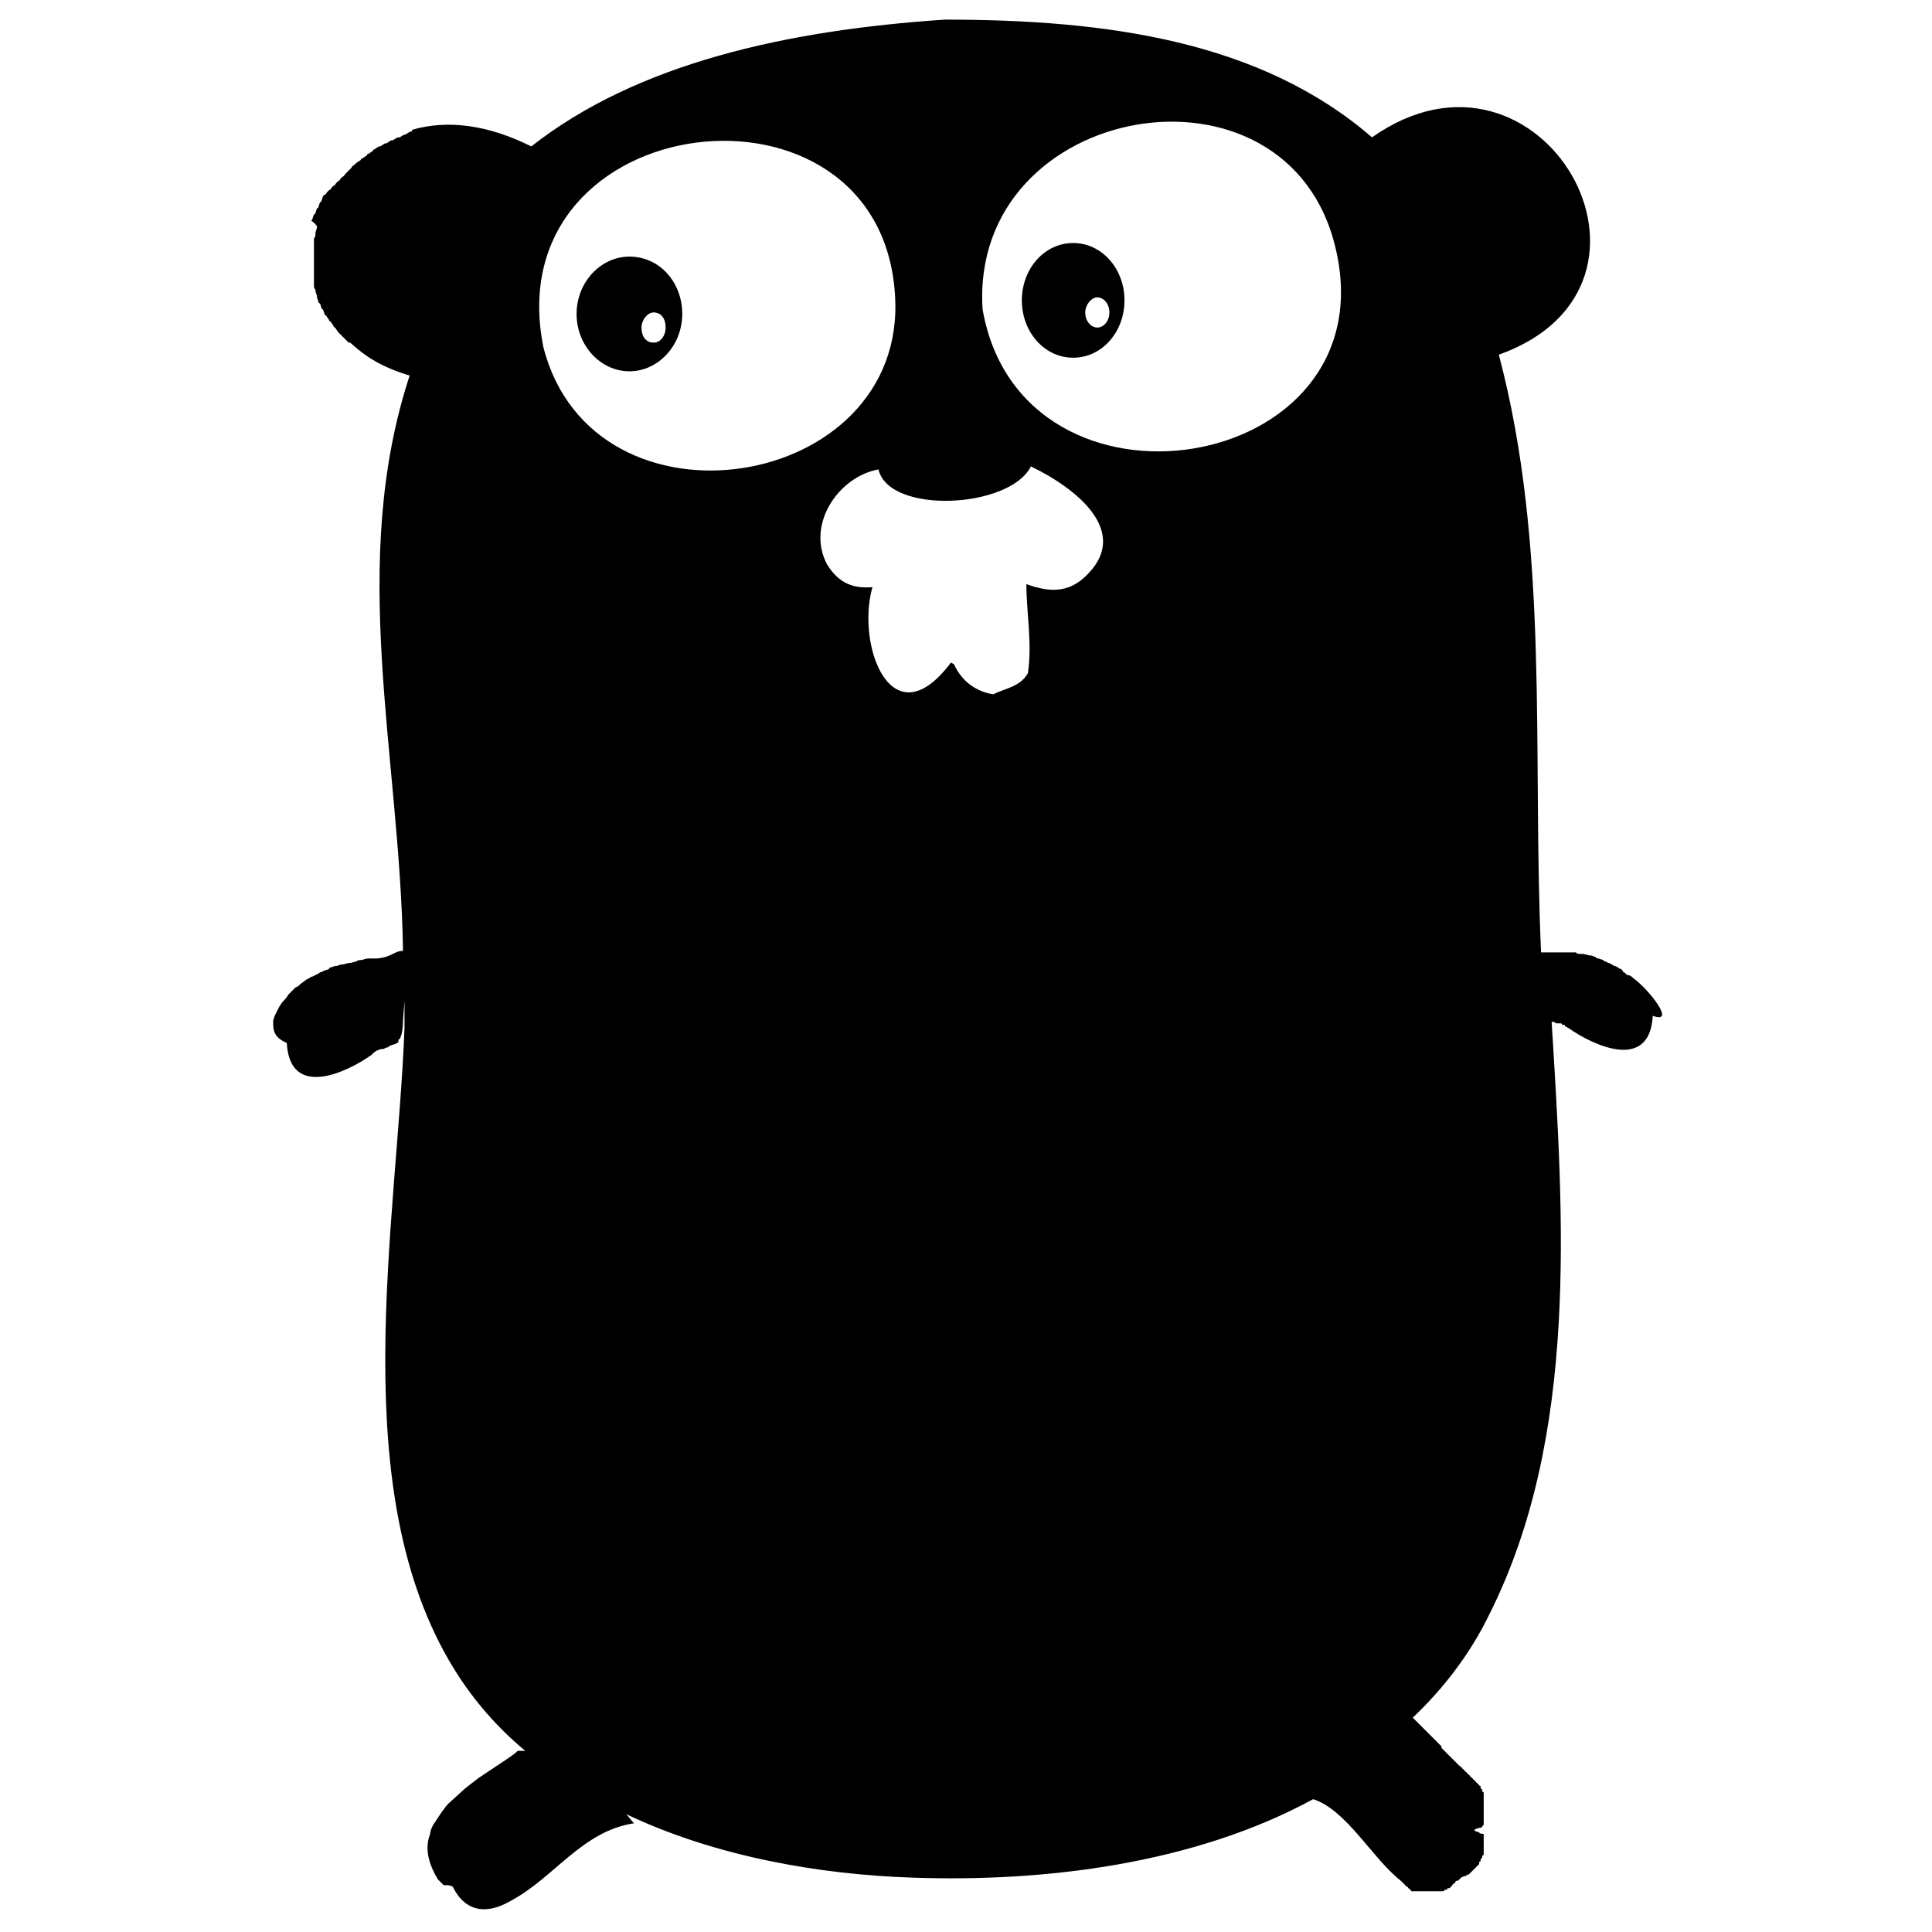
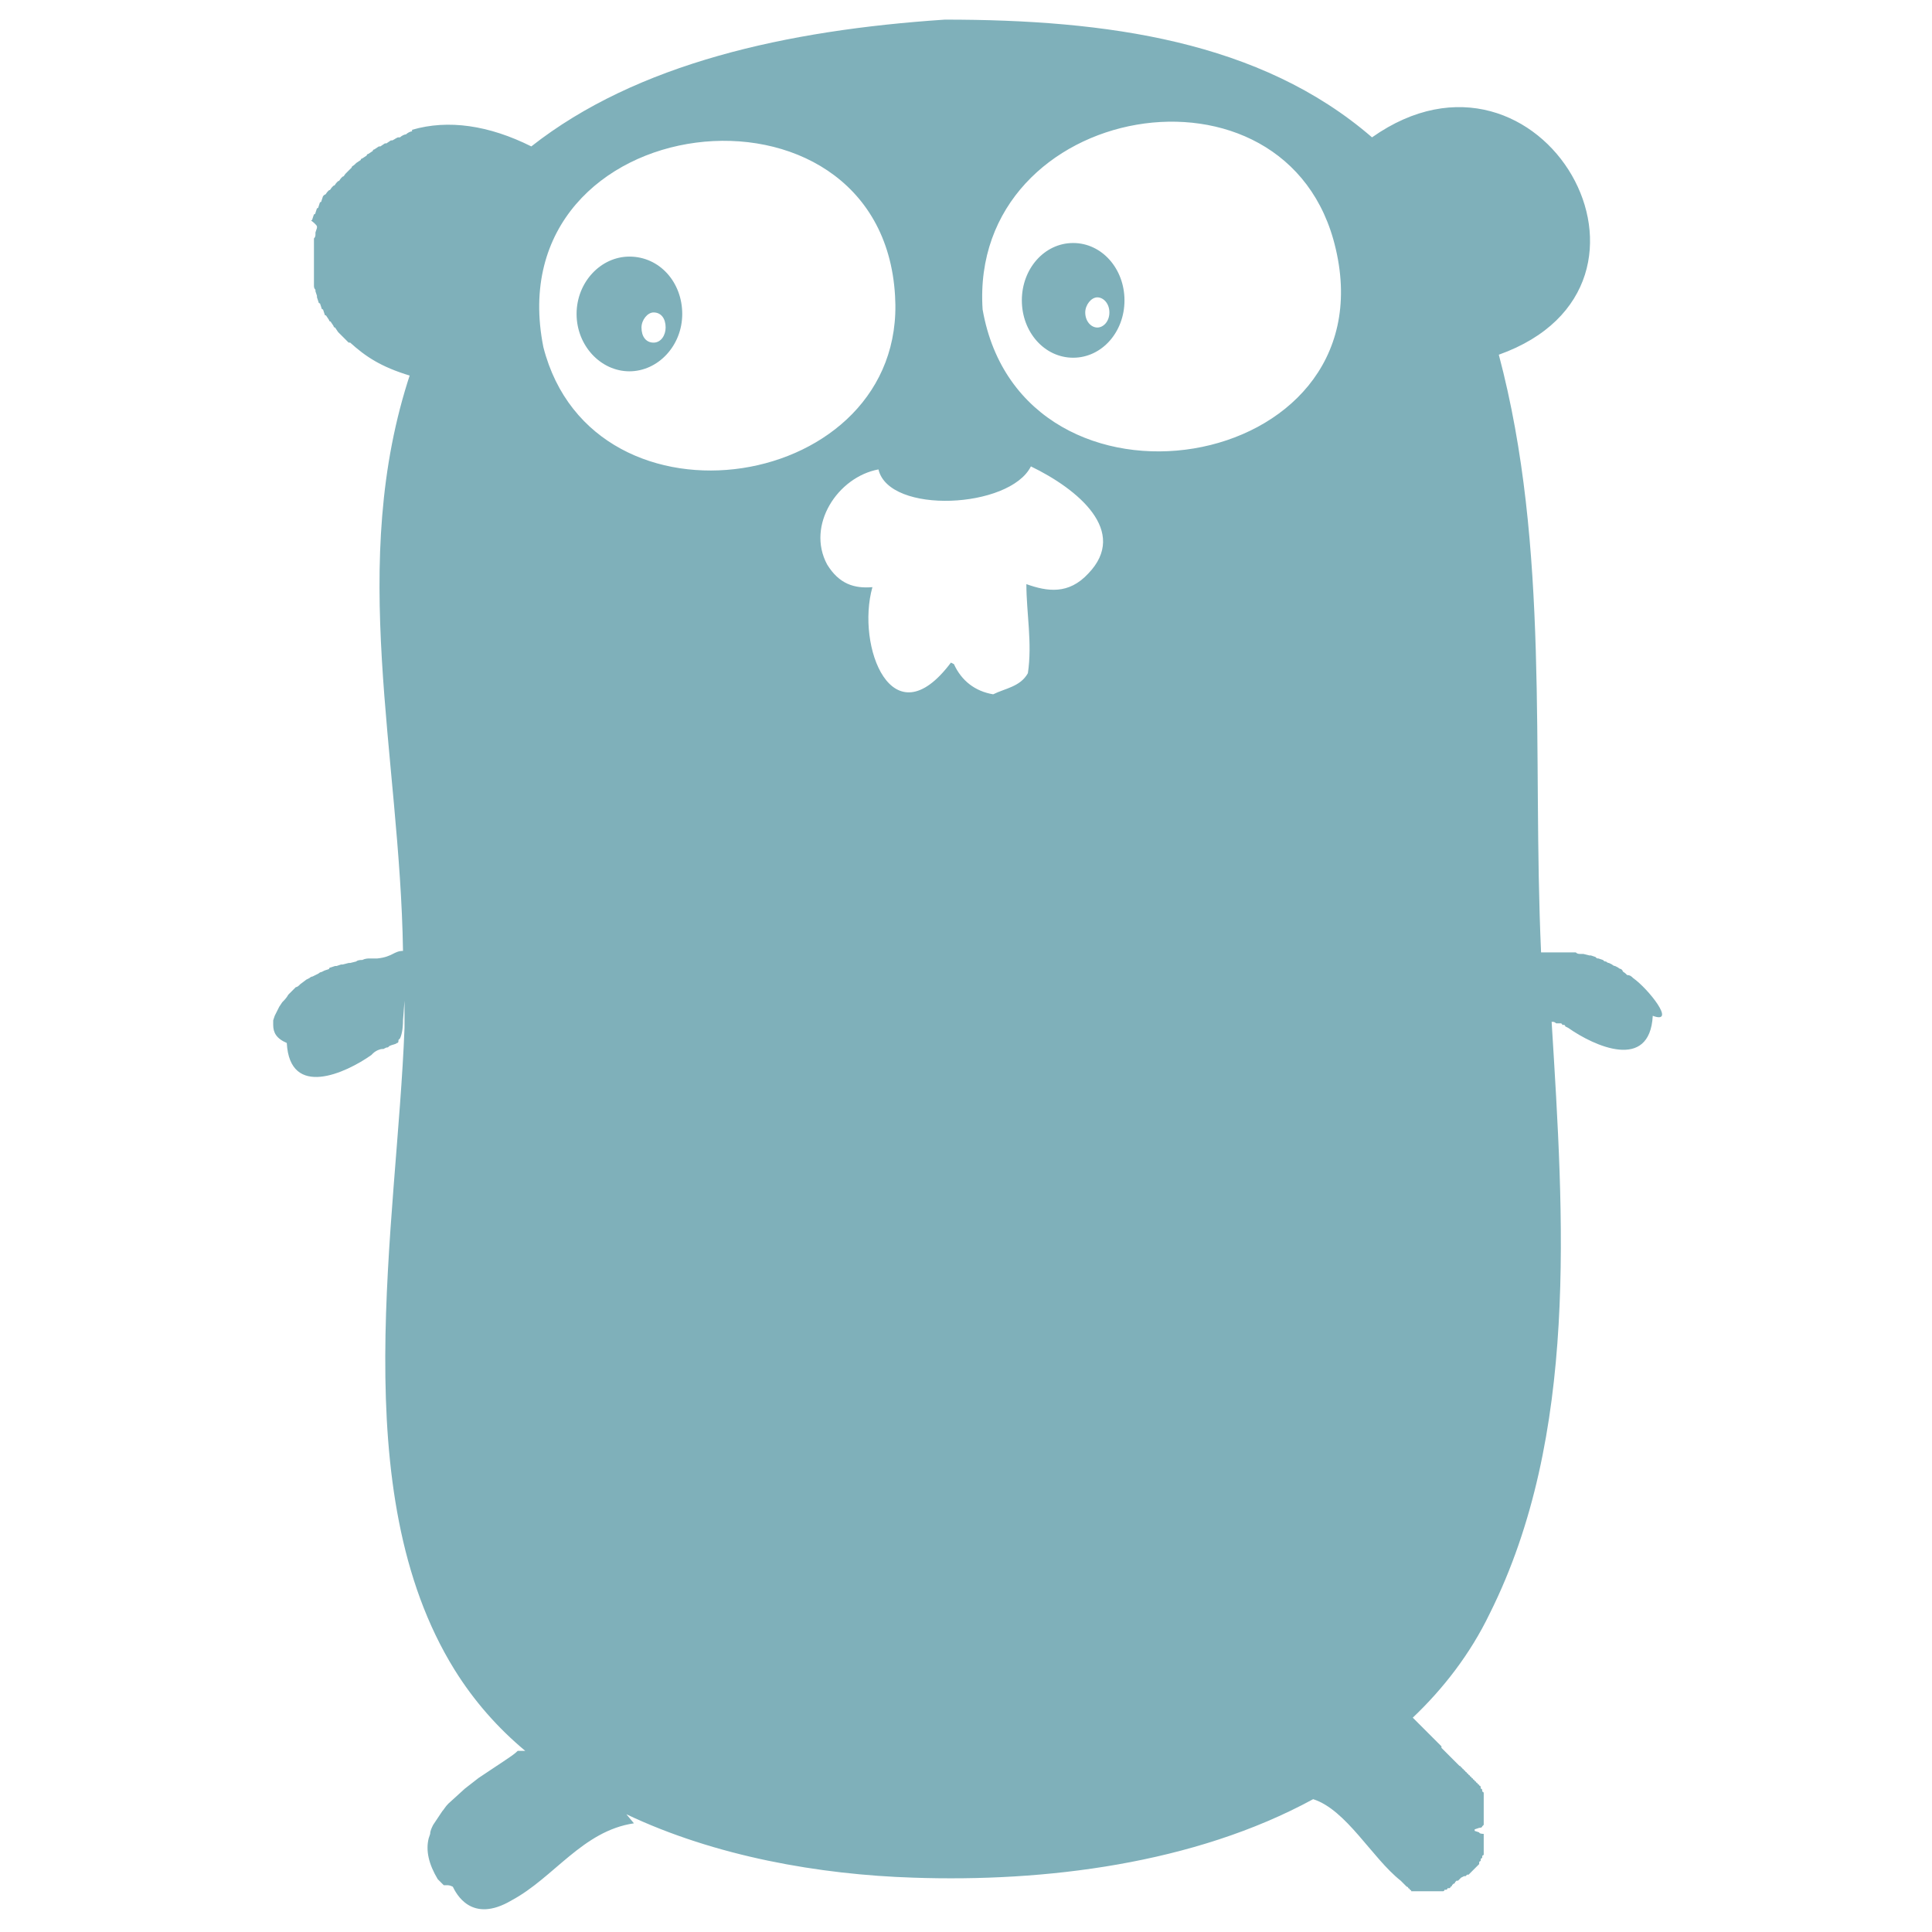
<svg xmlns="http://www.w3.org/2000/svg" viewBox="0 0 128 128">
-   <path d="M108.2 64.8c-.1-.1-.2-.2-.4-.2l-.1-.1c-.1-.1-.2-.1-.2-.2l-.1-.1c-.1 0-.2-.1-.2-.1l-.2-.1c-.1 0-.2-.1-.2-.1l-.2-.1c-.1 0-.2-.1-.2-.1-.1 0-.1 0-.2-.1l-.3-.1c-.1 0-.1 0-.2-.1l-.3-.1h-.1l-.4-.1h-.2c-.1 0-.2 0-.3-.1h-2.3c-.6-13.3.6-26.8-2.8-39.6 12.9-4.6 2.8-22.3-8.4-14.4-7.4-6.4-17.6-7.8-28.3-7.8-10.5.7-20.4 2.9-27.4 8.4-2.8-1.4-5.5-1.8-7.9-1.1v.1c-.1 0-.3.1-.4.2-.1 0-.3.1-.4.2h-.1c-.1 0-.2.1-.4.2h-.1l-.3.2h-.1l-.3.2h-.1l-.3.2s-.1 0-.1.1l-.3.2s-.1 0-.1.1l-.3.2s-.1 0-.1.1l-.3.2-.1.1c-.1.1-.2.1-.2.2l-.1.1-.2.2-.1.1c-.1.1-.1.2-.2.2l-.1.1c-.1.1-.1.2-.2.2l-.1.1c-.1.1-.1.2-.2.2l-.1.1c-.1.1-.1.2-.2.2l-.1.1c-.1.1-.1.2-.2.2l-.1.1-.1.3s0 .1-.1.1l-.1.3s0 .1-.1.1l-.1.3s0 .1-.1.1l-.1.3s0 .1-.1.1c.4.3.4.4.4.4v.1l-.1.3v.1c0 .1 0 .2-.1.3v3.1c0 .1 0 .2.1.3v.1l.1.3v.1l.1.3s0 .1.1.1l.1.3s0 .1.1.1l.1.3s0 .1.1.1l.2.3s0 .1.1.1l.2.3s0 .1.1.1l.2.3.1.1.3.3.3.3h.1c1 .9 2 1.6 4 2.2v-.2C23 37.3 26.5 50 26.7 63c-.6 0-.7.4-1.7.5h-.5c-.1 0-.3 0-.5.1-.1 0-.3 0-.4.1l-.4.1h-.1l-.4.1h-.1l-.3.1h-.1l-.3.1s-.1 0-.1.1l-.3.1-.2.1c-.1 0-.2.1-.2.1l-.2.1-.2.1c-.1 0-.2.1-.2.1l-.2.1-.4.3c-.1.1-.2.2-.3.2l-.4.4-.1.1c-.1.2-.3.4-.4.5l-.2.3-.3.6-.1.3v.3c0 .5.2.9.9 1.2.2 3.7 3.9 2 5.6.8l.1-.1c.2-.2.5-.3.6-.3h.1l.2-.1c.1 0 .1 0 .2-.1.2-.1.4-.1.5-.2.1 0 .1-.1.1-.2l.1-.1c.1-.2.2-.6.2-1.2l.1-1.3v1.8c-.5 13.1-4 30.7 3.3 42.5 1.3 2.1 2.9 3.9 4.7 5.4h-.5c-.2.2-.5.4-.8.6l-.9.6-.3.2-.6.4-.9.7-1.1 1c-.2.2-.3.4-.4.5l-.4.6-.2.3c-.1.2-.2.4-.2.6l-.1.3c-.2.8 0 1.7.6 2.7l.4.4h.2c.1 0 .2 0 .4.1.2.4 1.2 2.5 3.9.9 2.8-1.5 4.7-4.6 8.1-5.1l-.5-.6c5.9 2.8 12.8 4 19 4.2 8.7.3 18.6-.9 26.5-5.2 2.2.7 3.9 3.9 5.8 5.4l.1.1.1.1.1.1.1.1s.1 0 .1.1c0 0 .1 0 .1.1 0 0 .1 0 .1.1h2.1s.1 0 .1-.1h.1s.1 0 .1-.1h.1s.1 0 .1-.1c0 0 .1 0 .1-.1l.1-.1s.1 0 .1-.1l.1-.1h.1l.2-.2.2-.1h.1l.1-.1h.1l.1-.1.1-.1.1-.1.1-.1.1-.1.1-.1.1-.1v-.1s0-.1.1-.1v-.1s0-.1.1-.1v-.1s0-.1.1-.1v-1.4s-.3 0-.3-.1l-.3-.1v-.1l.3-.1s.2 0 .2-.1l.1-.1v-2.1s0-.1-.1-.1v-.1s0-.1-.1-.1v-.1s0-.1-.1-.1c0 0 0-.1-.1-.1 0 0 0-.1-.1-.1 0 0 0-.1-.1-.1 0 0 0-.1-.1-.1 0 0 0-.1-.1-.1 0 0 0-.1-.1-.1 0 0 0-.1-.1-.1 0 0 0-.1-.1-.1 0 0 0-.1-.1-.1 0 0 0-.1-.1-.1 0 0 0-.1-.1-.1 0 0 0-.1-.1-.1 0 0 0-.1-.1-.1l-.1-.1-.1-.1-.1-.1-.1-.1-.1-.1-.1-.1-.1-.1-.1-.1-.1-.1-.1-.1-.1-.1-.1-.1v-.1l-.1-.1-.1-.1-.1-.1-.1-.1-.1-.1-.1-.1-.1-.1-.1-.1-.1-.1-.1-.1-.1-.1-.1-.1-.1-.1-.1-.1-.1-.1-.1-.1-.1-.1-.1-.1-.1-.1c2-1.9 3.8-4.2 5.1-6.9 5.9-11.8 4.9-26.2 4.1-39.2h.1c.1 0 .2.1.2.1h.3s.1 0 .1.1h.1s.1 0 .1.1l.2.1c1.7 1.2 5.4 2.9 5.6-.8 1.6.6-.3-1.8-1.3-2.5zM36 23C32.8 7 58.4 4 59.3 19.6c.8 13-20 16.3-23.3 3.4zm36.1 15c-1.3 1.4-2.7 1.2-4.1.7 0 1.9.4 3.9.1 5.9-.5.9-1.5 1-2.3 1.4-1.2-.2-2.1-.9-2.6-2l-.2-.1c-3.9 5.2-6.3-1.1-5.2-5-1.2.1-2.2-.2-3-1.5-1.4-2.6.7-5.8 3.4-6.3.7 3 8.7 2.6 10.1-.2 3.1 1.5 6.5 4.3 3.8 7.1zm-7-17.5c-.9-13.8 20.3-17.5 23.4-4 3.5 15-20.8 18.9-23.4 4zM41.7 17c-1.9 0-3.5 1.7-3.5 3.8 0 2.1 1.6 3.8 3.5 3.8s3.5-1.7 3.5-3.8c0-2.1-1.5-3.8-3.5-3.8zm1.6 5.7c-.5 0-.8-.4-.8-1 0-.5.4-1 .8-1 .5 0 .8.4.8 1 0 .5-.3 1-.8 1zm27.8-6.6c-1.9 0-3.4 1.7-3.4 3.8 0 2.1 1.5 3.8 3.4 3.8s3.4-1.7 3.4-3.8c0-2.1-1.5-3.8-3.4-3.8zm1.6 5.6c-.4 0-.8-.4-.8-1 0-.5.4-1 .8-1s.8.4.8 1-.4 1-.8 1z" />
+   <path fill="#7FB0BA" d="M108.2 64.8c-.1-.1-.2-.2-.4-.2l-.1-.1c-.1-.1-.2-.1-.2-.2l-.1-.1c-.1 0-.2-.1-.2-.1l-.2-.1c-.1 0-.2-.1-.2-.1l-.2-.1c-.1 0-.2-.1-.2-.1-.1 0-.1 0-.2-.1l-.3-.1c-.1 0-.1 0-.2-.1l-.3-.1h-.1l-.4-.1h-.2c-.1 0-.2 0-.3-.1h-2.3c-.6-13.3.6-26.8-2.8-39.6 12.9-4.6 2.8-22.3-8.4-14.4-7.4-6.4-17.6-7.8-28.3-7.8-10.5.7-20.4 2.9-27.4 8.4-2.8-1.4-5.5-1.8-7.9-1.1v.1c-.1 0-.3.1-.4.2-.1 0-.3.1-.4.2h-.1c-.1 0-.2.1-.4.2h-.1l-.3.2h-.1l-.3.2h-.1l-.3.2s-.1 0-.1.1l-.3.2s-.1 0-.1.1l-.3.2s-.1 0-.1.1l-.3.2-.1.1c-.1.1-.2.1-.2.2l-.1.1-.2.2-.1.1c-.1.1-.1.2-.2.2l-.1.1c-.1.1-.1.2-.2.2l-.1.1c-.1.1-.1.2-.2.2l-.1.1c-.1.1-.1.2-.2.2l-.1.1c-.1.1-.1.2-.2.2l-.1.1-.1.3s0 .1-.1.1l-.1.3s0 .1-.1.1l-.1.3s0 .1-.1.1l-.1.3s0 .1-.1.1c.4.3.4.4.4.4v.1l-.1.3v.1c0 .1 0 .2-.1.3v3.1c0 .1 0 .2.1.3v.1l.1.3v.1l.1.3s0 .1.1.1l.1.3s0 .1.1.1l.1.3s0 .1.1.1l.2.3s0 .1.1.1l.2.3s0 .1.1.1l.2.3.1.1.3.3.3.3h.1c1 .9 2 1.6 4 2.2v-.2C23 37.3 26.5 50 26.7 63c-.6 0-.7.4-1.7.5h-.5c-.1 0-.3 0-.5.1-.1 0-.3 0-.4.1l-.4.1h-.1l-.4.1h-.1l-.3.1h-.1l-.3.1s-.1 0-.1.1l-.3.1-.2.1c-.1 0-.2.1-.2.1l-.2.1-.2.1c-.1 0-.2.1-.2.1l-.2.1-.4.3c-.1.1-.2.2-.3.2l-.4.4-.1.1c-.1.2-.3.4-.4.5l-.2.3-.3.6-.1.3v.3c0 .5.2.9.9 1.2.2 3.7 3.9 2 5.6.8l.1-.1c.2-.2.5-.3.6-.3h.1l.2-.1c.1 0 .1 0 .2-.1.2-.1.4-.1.5-.2.1 0 .1-.1.1-.2l.1-.1c.1-.2.2-.6.2-1.2l.1-1.3v1.8c-.5 13.1-4 30.7 3.3 42.5 1.3 2.1 2.9 3.9 4.7 5.4h-.5c-.2.2-.5.4-.8.6l-.9.6-.3.2-.6.4-.9.7-1.1 1c-.2.2-.3.4-.4.5l-.4.6-.2.3c-.1.2-.2.4-.2.6l-.1.3c-.2.8 0 1.7.6 2.7l.4.4h.2c.1 0 .2 0 .4.1.2.4 1.2 2.5 3.9.9 2.8-1.5 4.7-4.6 8.1-5.1l-.5-.6c5.9 2.8 12.8 4 19 4.2 8.7.3 18.6-.9 26.5-5.2 2.2.7 3.9 3.9 5.8 5.4l.1.1.1.1.1.1.1.1s.1 0 .1.1c0 0 .1 0 .1.1 0 0 .1 0 .1.1h2.1s.1 0 .1-.1h.1s.1 0 .1-.1h.1s.1 0 .1-.1c0 0 .1 0 .1-.1l.1-.1s.1 0 .1-.1l.1-.1h.1l.2-.2.2-.1h.1l.1-.1h.1l.1-.1.1-.1.1-.1.1-.1.1-.1.1-.1.1-.1v-.1s0-.1.1-.1v-.1s0-.1.1-.1v-.1s0-.1.1-.1v-1.4s-.3 0-.3-.1l-.3-.1v-.1l.3-.1s.2 0 .2-.1l.1-.1v-2.1s0-.1-.1-.1v-.1s0-.1-.1-.1v-.1s0-.1-.1-.1c0 0 0-.1-.1-.1 0 0 0-.1-.1-.1 0 0 0-.1-.1-.1 0 0 0-.1-.1-.1 0 0 0-.1-.1-.1 0 0 0-.1-.1-.1 0 0 0-.1-.1-.1 0 0 0-.1-.1-.1 0 0 0-.1-.1-.1 0 0 0-.1-.1-.1 0 0 0-.1-.1-.1 0 0 0-.1-.1-.1 0 0 0-.1-.1-.1l-.1-.1-.1-.1-.1-.1-.1-.1-.1-.1-.1-.1-.1-.1-.1-.1-.1-.1-.1-.1-.1-.1-.1-.1v-.1l-.1-.1-.1-.1-.1-.1-.1-.1-.1-.1-.1-.1-.1-.1-.1-.1-.1-.1-.1-.1-.1-.1-.1-.1-.1-.1-.1-.1-.1-.1-.1-.1-.1-.1-.1-.1-.1-.1c2-1.9 3.8-4.2 5.1-6.9 5.9-11.8 4.9-26.2 4.1-39.2h.1c.1 0 .2.1.2.1h.3s.1 0 .1.1h.1s.1 0 .1.1l.2.1c1.7 1.2 5.4 2.9 5.6-.8 1.6.6-.3-1.8-1.3-2.5zM36 23C32.8 7 58.4 4 59.3 19.6c.8 13-20 16.3-23.3 3.4zm36.1 15c-1.3 1.4-2.7 1.2-4.1.7 0 1.9.4 3.9.1 5.9-.5.9-1.5 1-2.3 1.4-1.2-.2-2.1-.9-2.6-2l-.2-.1c-3.9 5.2-6.3-1.1-5.2-5-1.2.1-2.2-.2-3-1.5-1.4-2.6.7-5.8 3.4-6.3.7 3 8.7 2.6 10.1-.2 3.1 1.5 6.5 4.3 3.8 7.1zm-7-17.5c-.9-13.8 20.3-17.5 23.4-4 3.5 15-20.8 18.9-23.4 4zM41.7 17c-1.9 0-3.5 1.7-3.5 3.8 0 2.1 1.6 3.8 3.5 3.8s3.5-1.7 3.5-3.8c0-2.1-1.5-3.8-3.5-3.8zm1.6 5.7c-.5 0-.8-.4-.8-1 0-.5.4-1 .8-1 .5 0 .8.4.8 1 0 .5-.3 1-.8 1zm27.8-6.6c-1.9 0-3.4 1.7-3.4 3.8 0 2.1 1.5 3.8 3.4 3.8s3.4-1.7 3.4-3.8c0-2.1-1.5-3.8-3.4-3.8zm1.6 5.6c-.4 0-.8-.4-.8-1 0-.5.4-1 .8-1s.8.4.8 1-.4 1-.8 1z" />
</svg>
